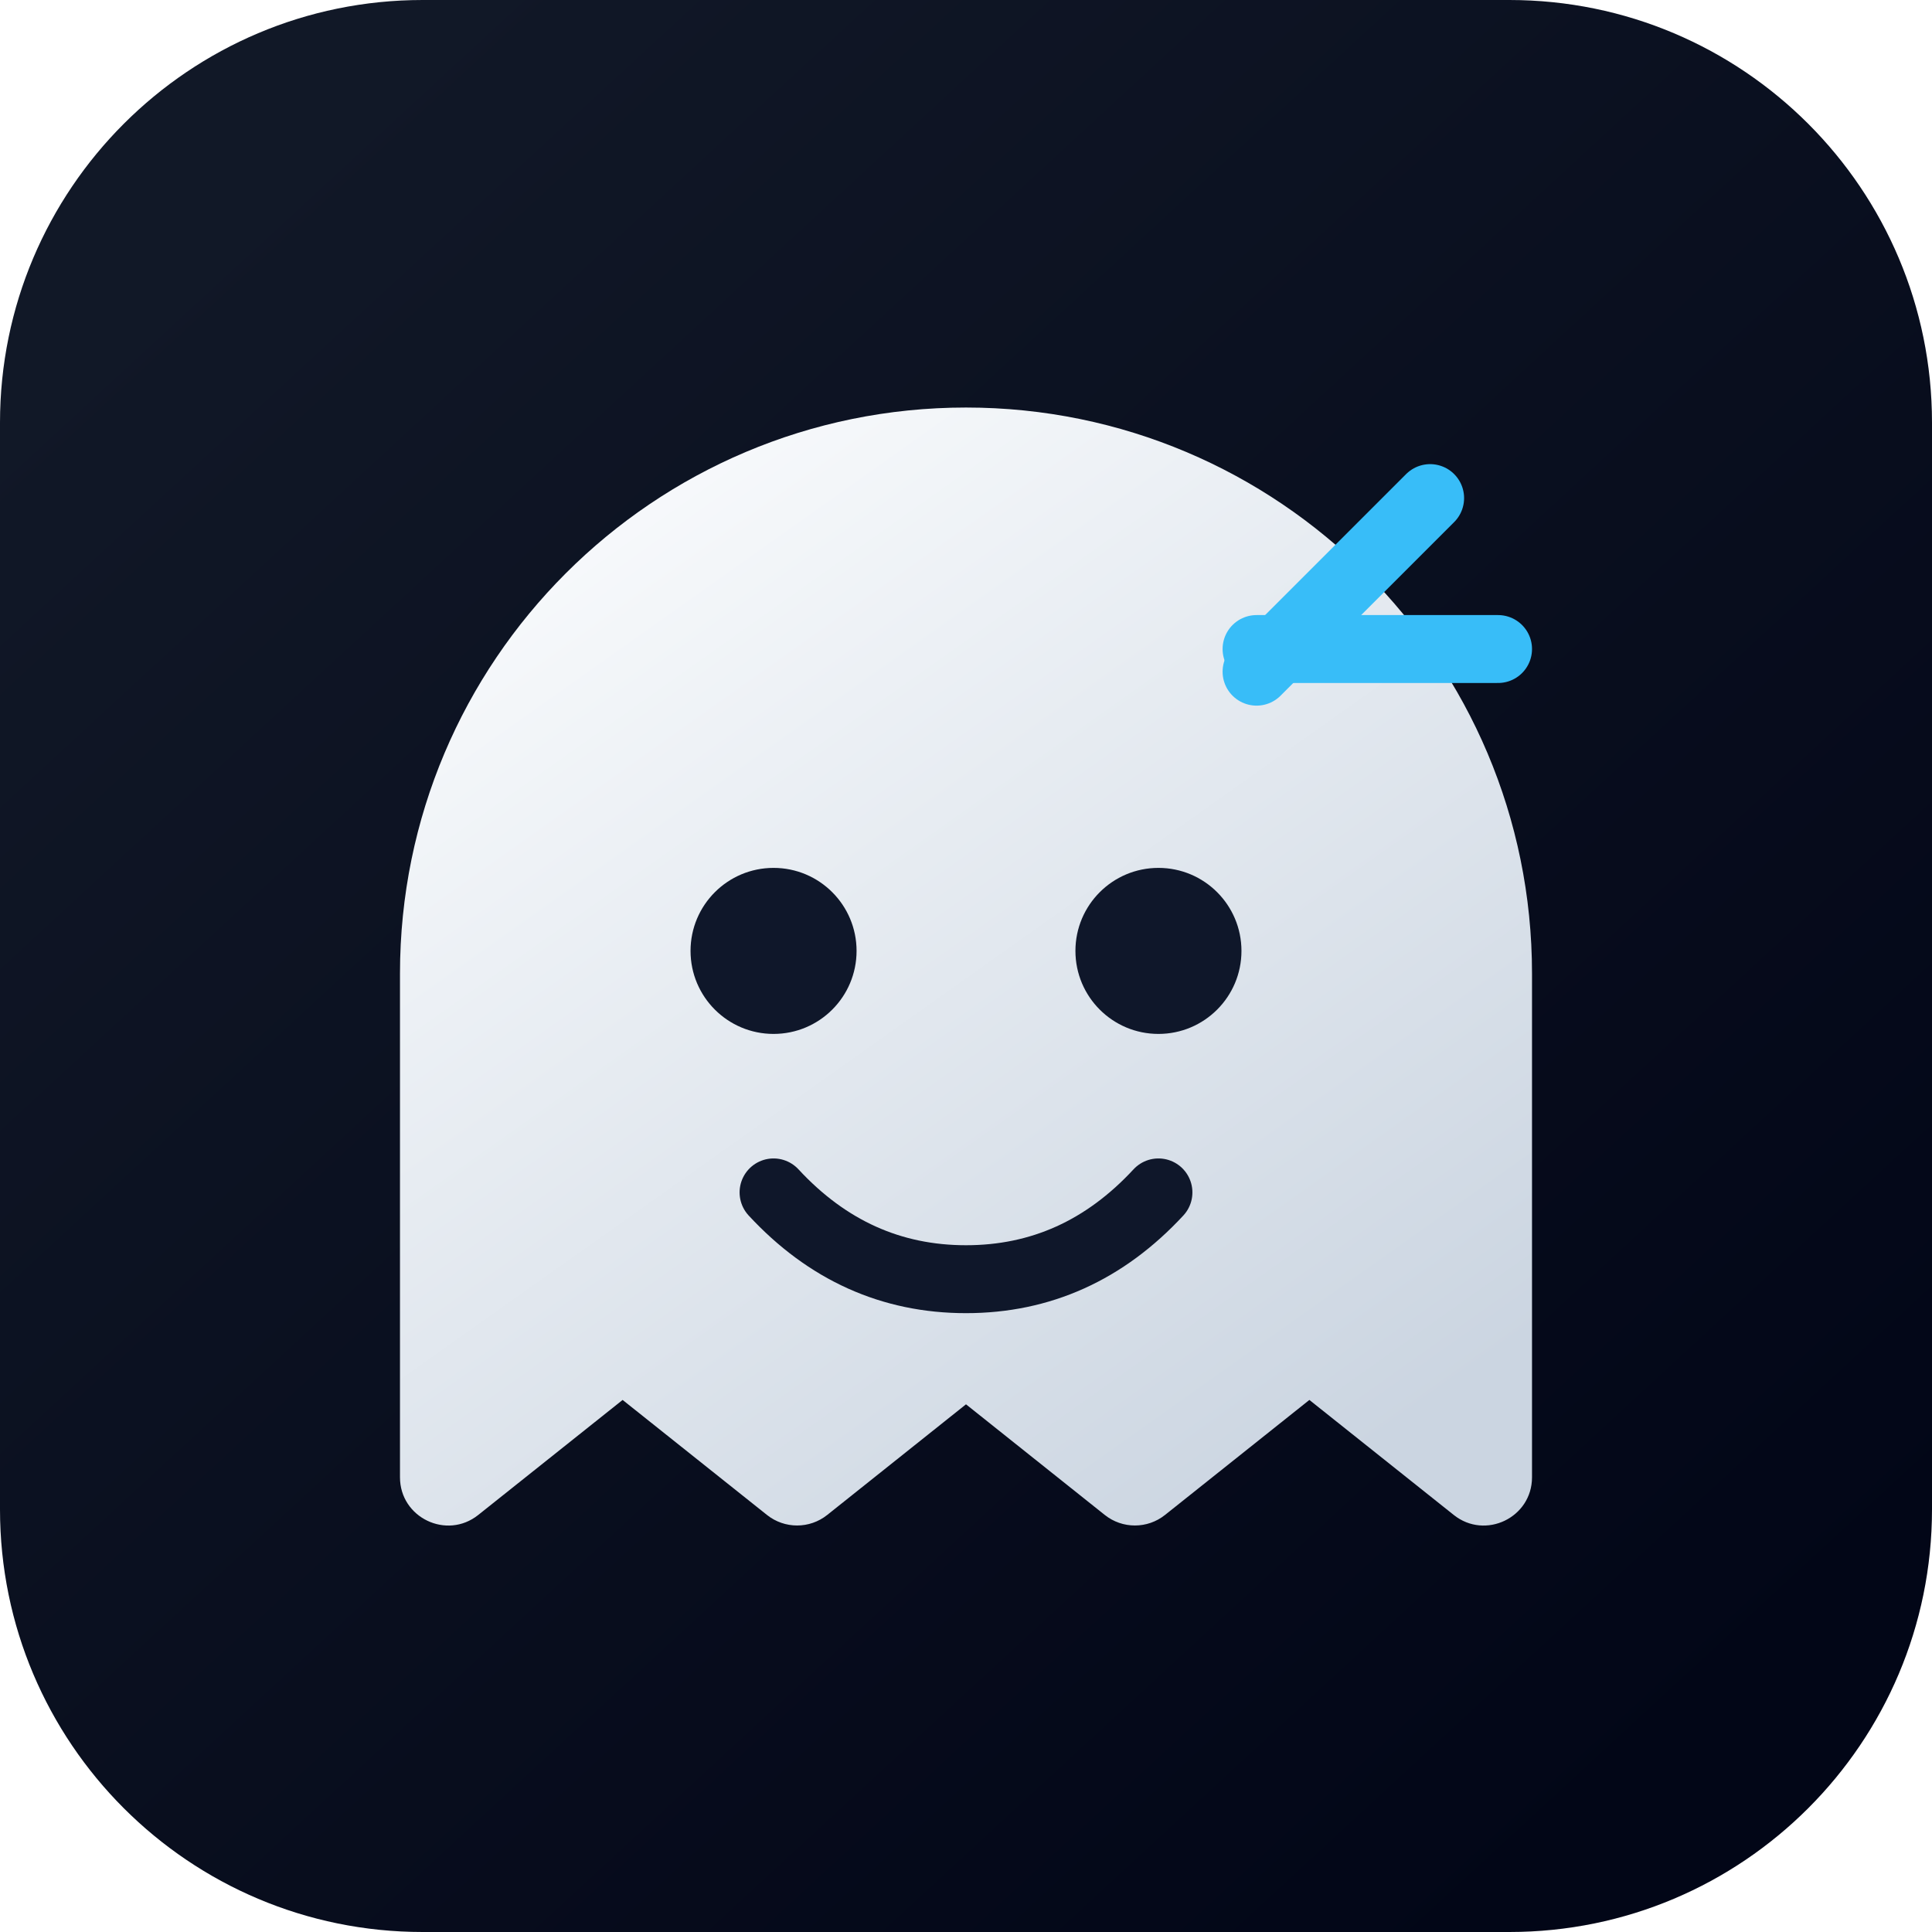
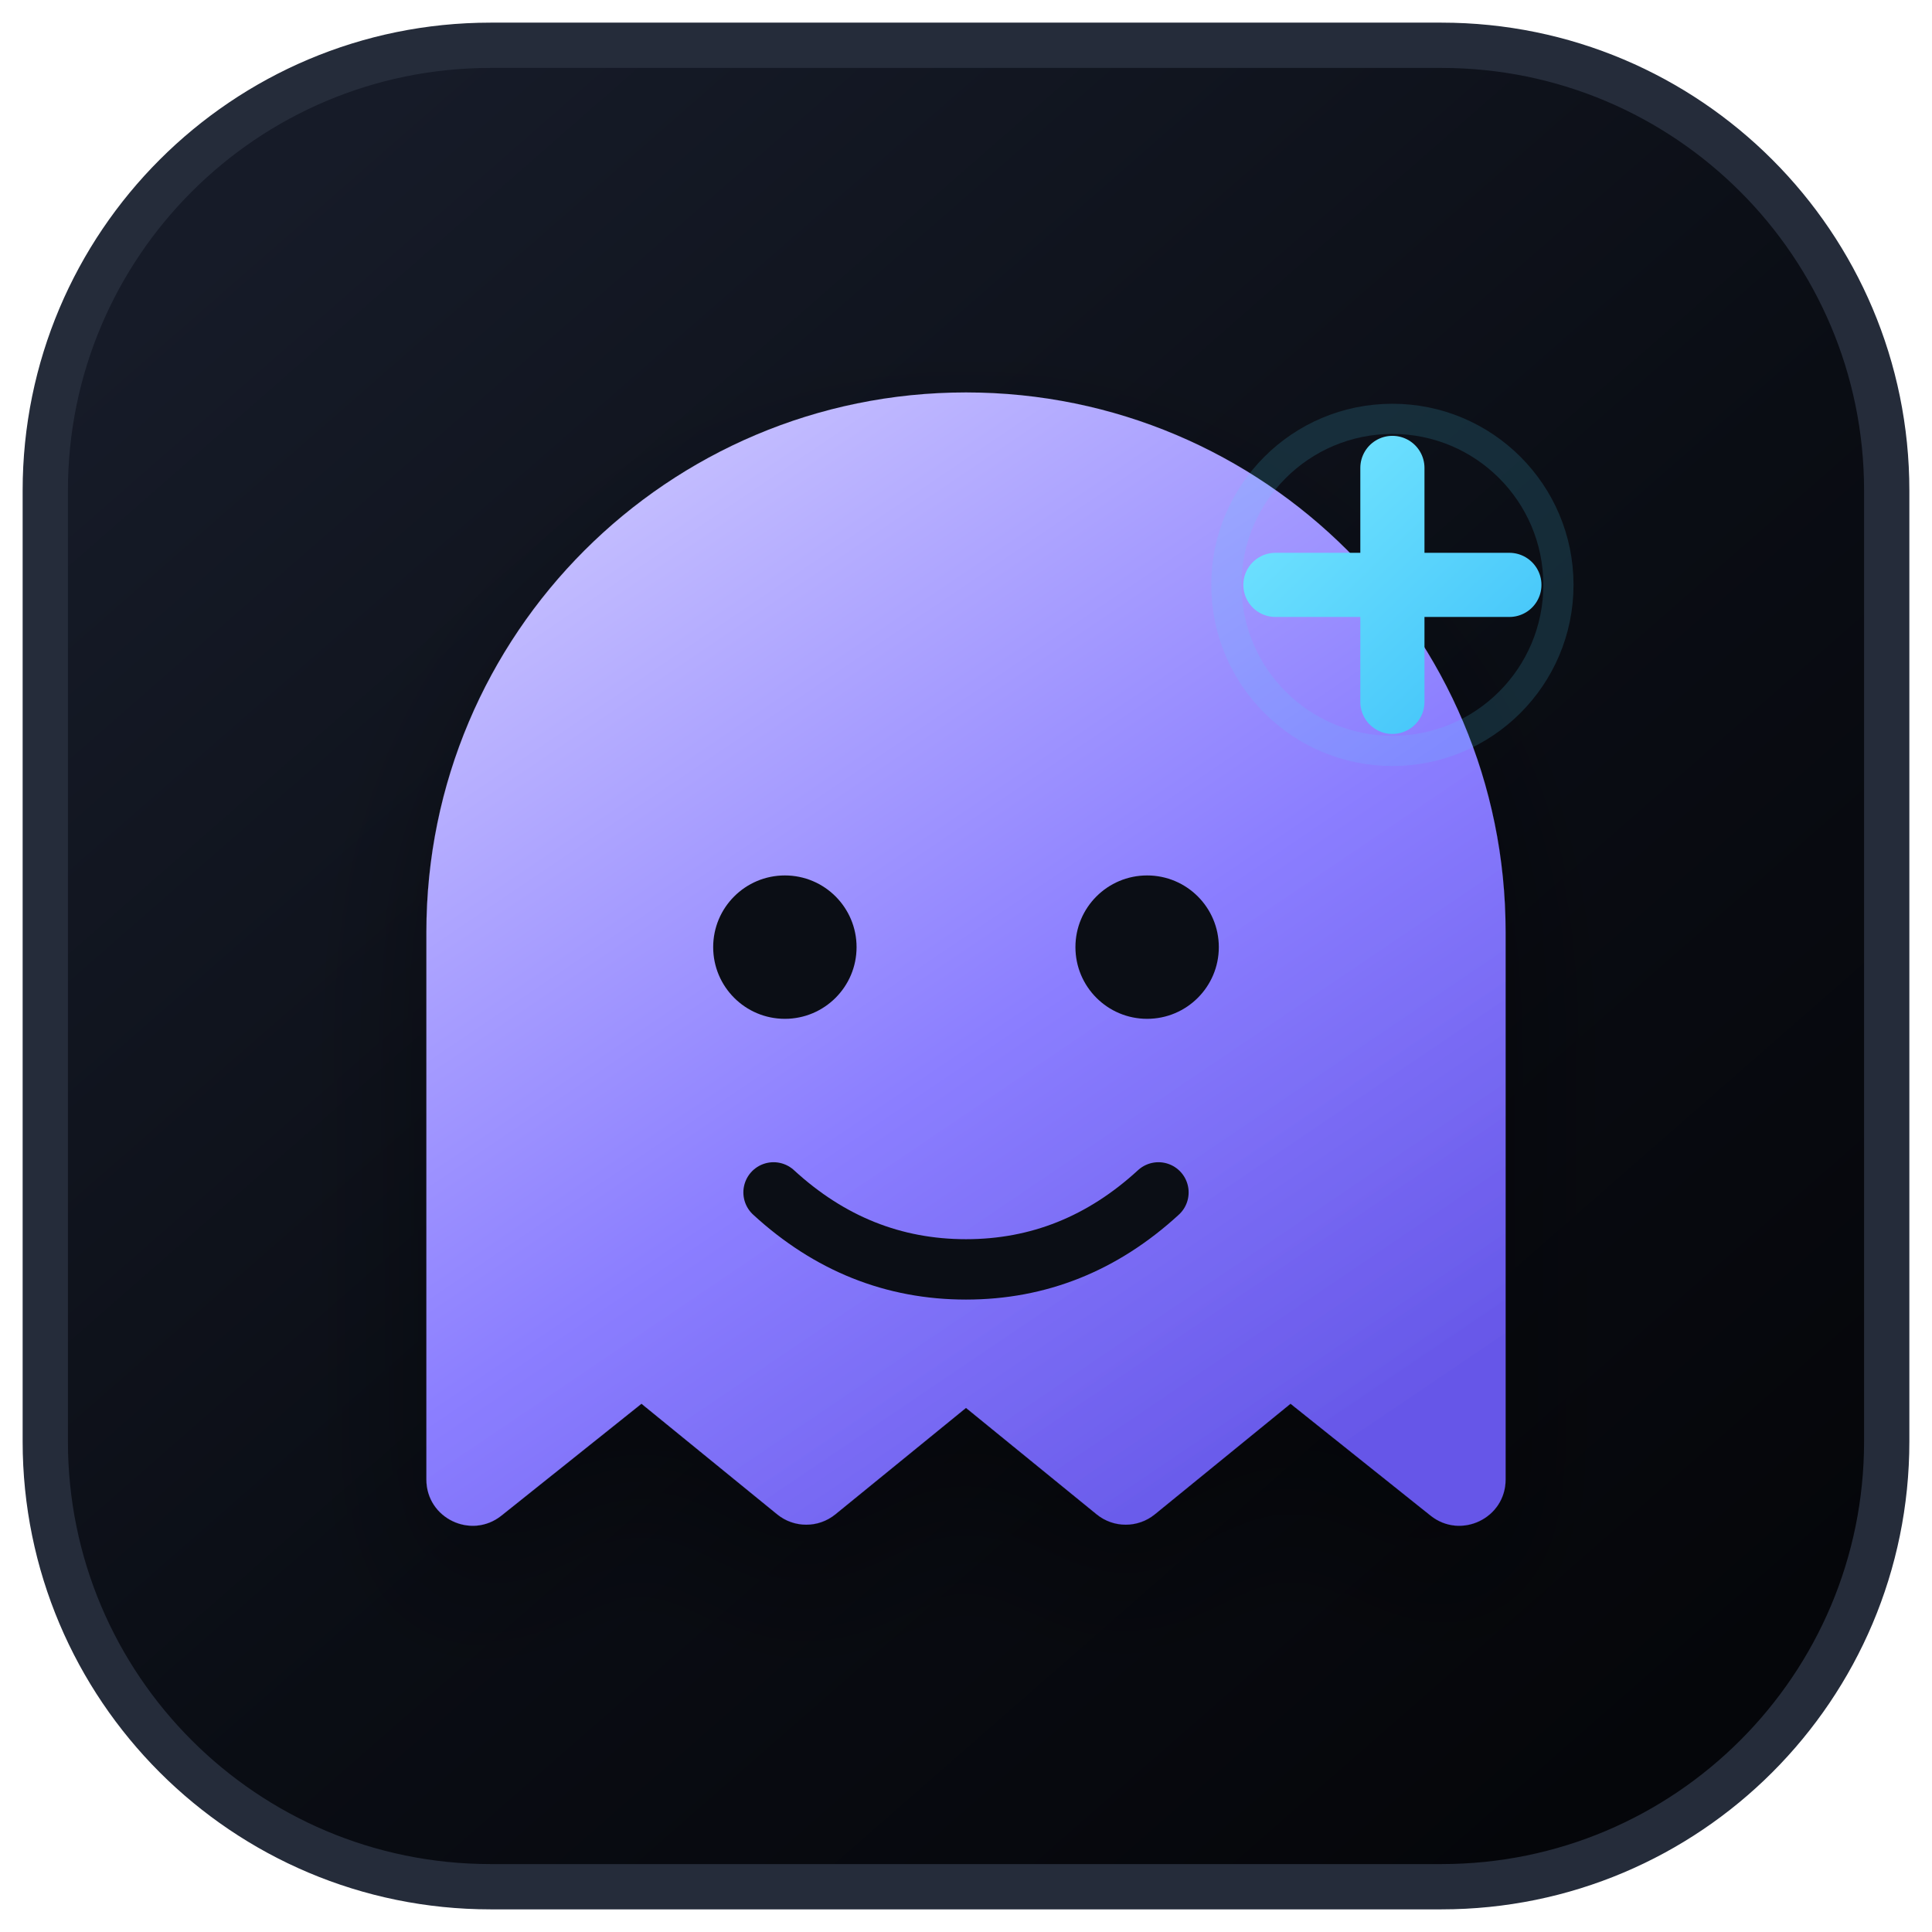
<svg xmlns="http://www.w3.org/2000/svg" viewBox="0 0 512 512" role="img" aria-labelledby="title desc">
  <defs>
-     <linearGradient id="bg" x1="64" y1="48" x2="448" y2="464" gradientUnits="userSpaceOnUse">
-       <stop offset="0" stop-color="#111827" />
-       <stop offset="1" stop-color="#020617" />
+     <linearGradient id="bg" x1="76" y1="48" x2="440" y2="464" gradientUnits="userSpaceOnUse">
+       <stop offset="0" stop-color="#161B28" />
+       <stop offset="0.56" stop-color="#0A0D14" />
+       <stop offset="1" stop-color="#05060A" />
    </linearGradient>
-     <linearGradient id="mark" x1="160" y1="126" x2="350" y2="394" gradientUnits="userSpaceOnUse">
-       <stop offset="0" stop-color="#F8FAFC" />
-       <stop offset="1" stop-color="#CBD5E1" />
+     <linearGradient id="ghost" x1="166" y1="121" x2="348" y2="390" gradientUnits="userSpaceOnUse">
+       <stop offset="0" stop-color="#C6C0FF" />
+       <stop offset="0.56" stop-color="#8B7EFF" />
+       <stop offset="1" stop-color="#6657E8" />
    </linearGradient>
+     <linearGradient id="spark" x1="330" y1="128" x2="405" y2="207" gradientUnits="userSpaceOnUse">
+       <stop stop-color="#74E5FF" />
+       <stop offset="1" stop-color="#38BDF8" />
+     </linearGradient>
+     <filter id="shadow" x="80" y="78" width="352" height="366" filterUnits="userSpaceOnUse">
+       <feDropShadow dx="0" dy="18" stdDeviation="18" flood-color="#000000" flood-opacity="0.34" />
+     </filter>
  </defs>
-   <rect width="512" height="512" rx="112" fill="url(#bg)" />
-   <path d="M256 108c-82.84 0-150 67.16-150 150v133.5c0 10.69 12.38 16.65 20.74 9.98L165 371l38.26 30.48a12.8 12.8 0 0 0 15.96 0L256 372.16l36.78 29.32a12.8 12.8 0 0 0 15.96 0L347 371l38.26 30.48c8.36 6.67 20.74.71 20.74-9.98V258c0-82.84-67.16-150-150-150Z" fill="url(#mark)" />
-   <circle cx="205" cy="252" r="22" fill="#0F172A" />
-   <circle cx="307" cy="252" r="22" fill="#0F172A" />
-   <path d="M205 316c14.2 15.34 31.2 23 51 23s36.8-7.66 51-23" fill="none" stroke="#0F172A" stroke-width="18" stroke-linecap="round" />
-   <path d="M379 132 333 178" stroke="#38BDF8" stroke-width="18" stroke-linecap="round" />
-   <path d="M397 172h-64" stroke="#38BDF8" stroke-width="18" stroke-linecap="round" />
+   <rect x="12" y="12" width="488" height="488" rx="118" fill="url(#bg)" stroke="#252C3A" stroke-width="12" />
+   <g filter="url(#shadow)">
+     <path d="M256 104c-78.98 0-143 64.02-143 143v145.1c0 10.24 11.86 15.95 19.87 9.56L170 372l35.96 29.31a12.2 12.2 0 0 0 15.42 0L256 373.1l34.62 28.21a12.2 12.2 0 0 0 15.42 0L342 372l37.13 29.66c8.01 6.39 19.87.68 19.87-9.56V247c0-78.98-64.02-143-143-143Z" fill="url(#ghost)" />
+   </g>
+   <circle cx="208" cy="251" r="19" fill="#0B0E15" />
+   <circle cx="304" cy="251" r="19" fill="#0B0E15" />
+   <path d="M205 316c14.8 13.6 31.8 20.4 51 20.4s36.2-6.8 51-20.4" fill="none" stroke="#0B0E15" stroke-width="16" stroke-linecap="round" />
+   <path d="M369 124v62M338 155h62" stroke="url(#spark)" stroke-width="17" stroke-linecap="round" />
+   <circle cx="369" cy="155" r="44" fill="none" stroke="#55D7FF" stroke-opacity="0.15" stroke-width="8" />
</svg>
